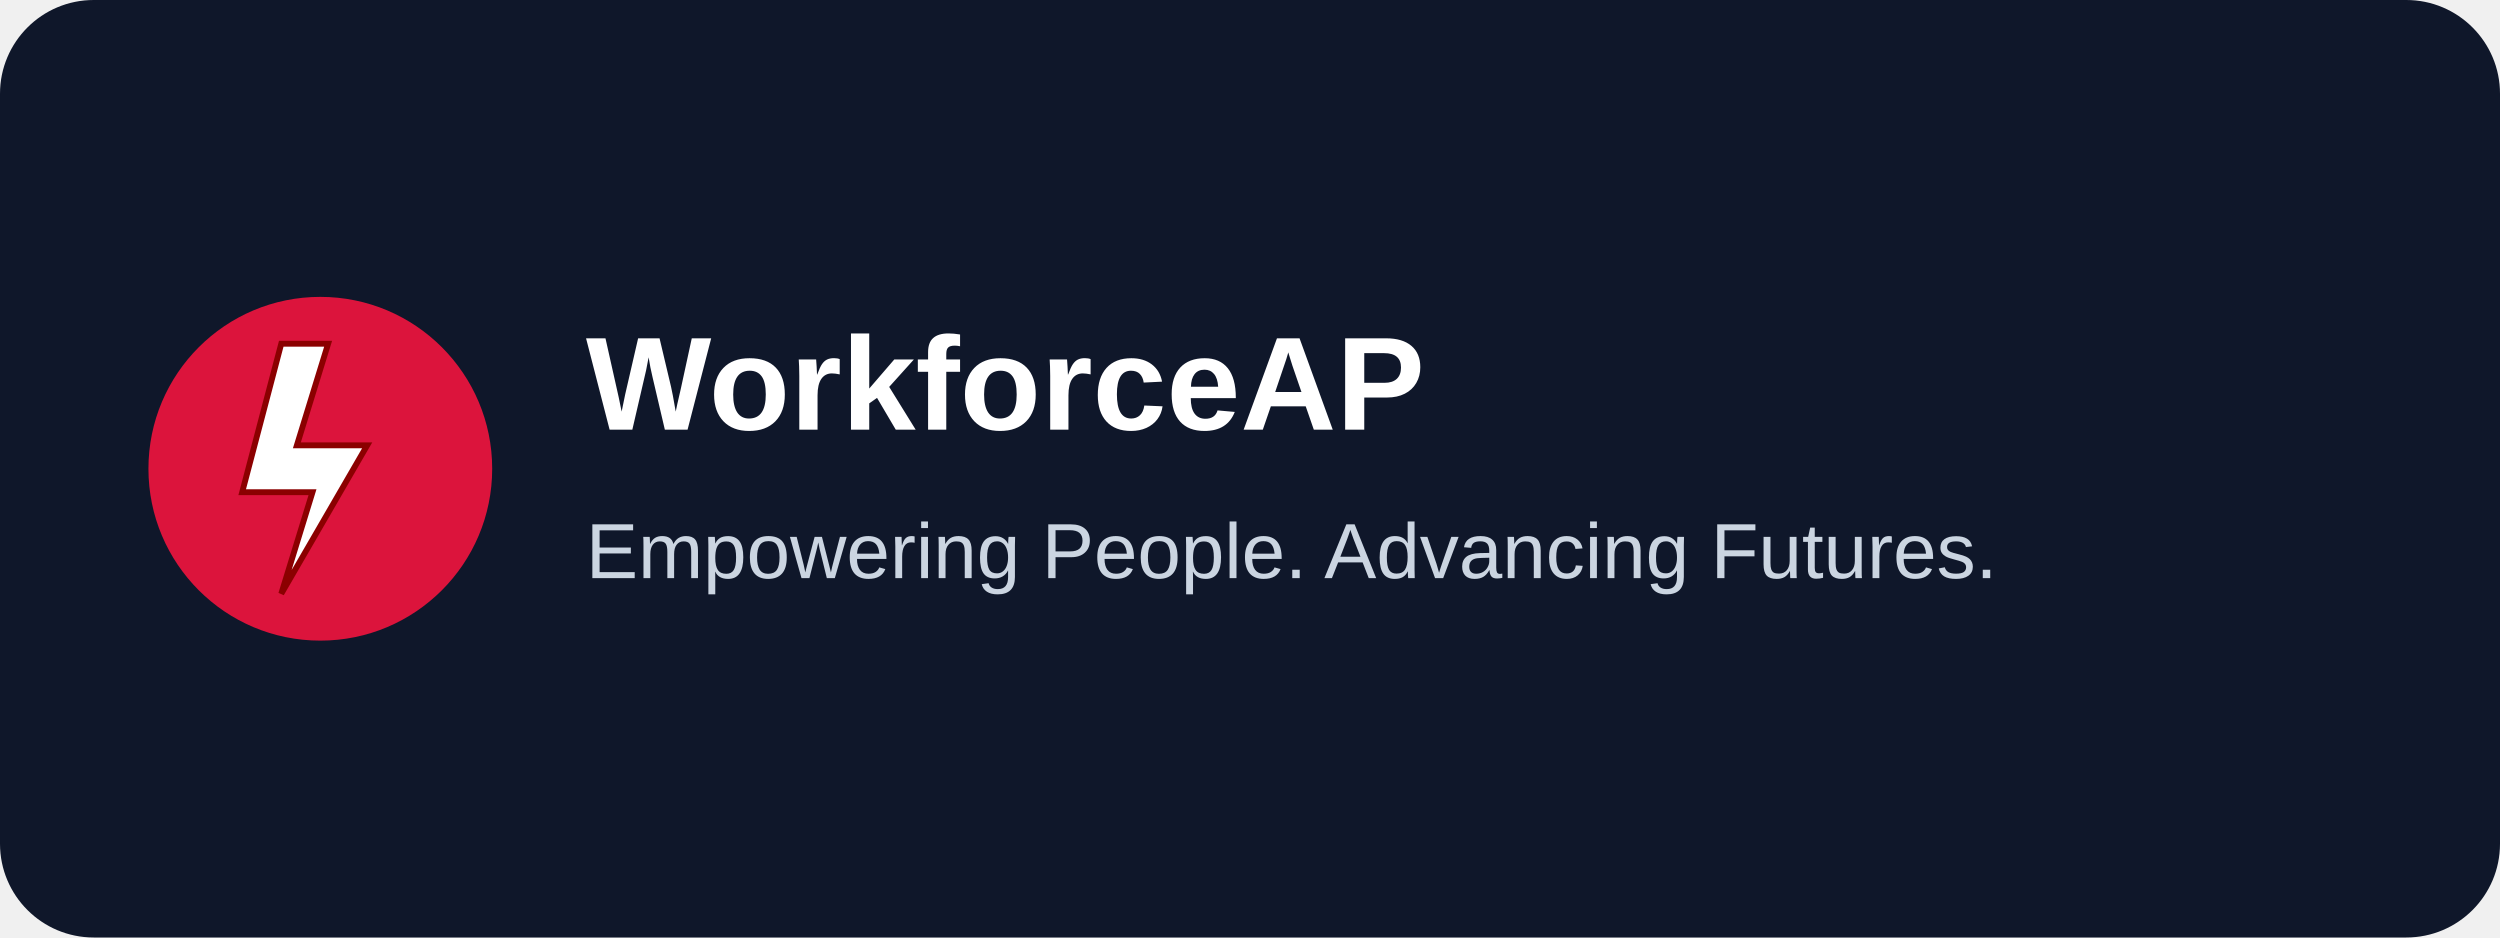
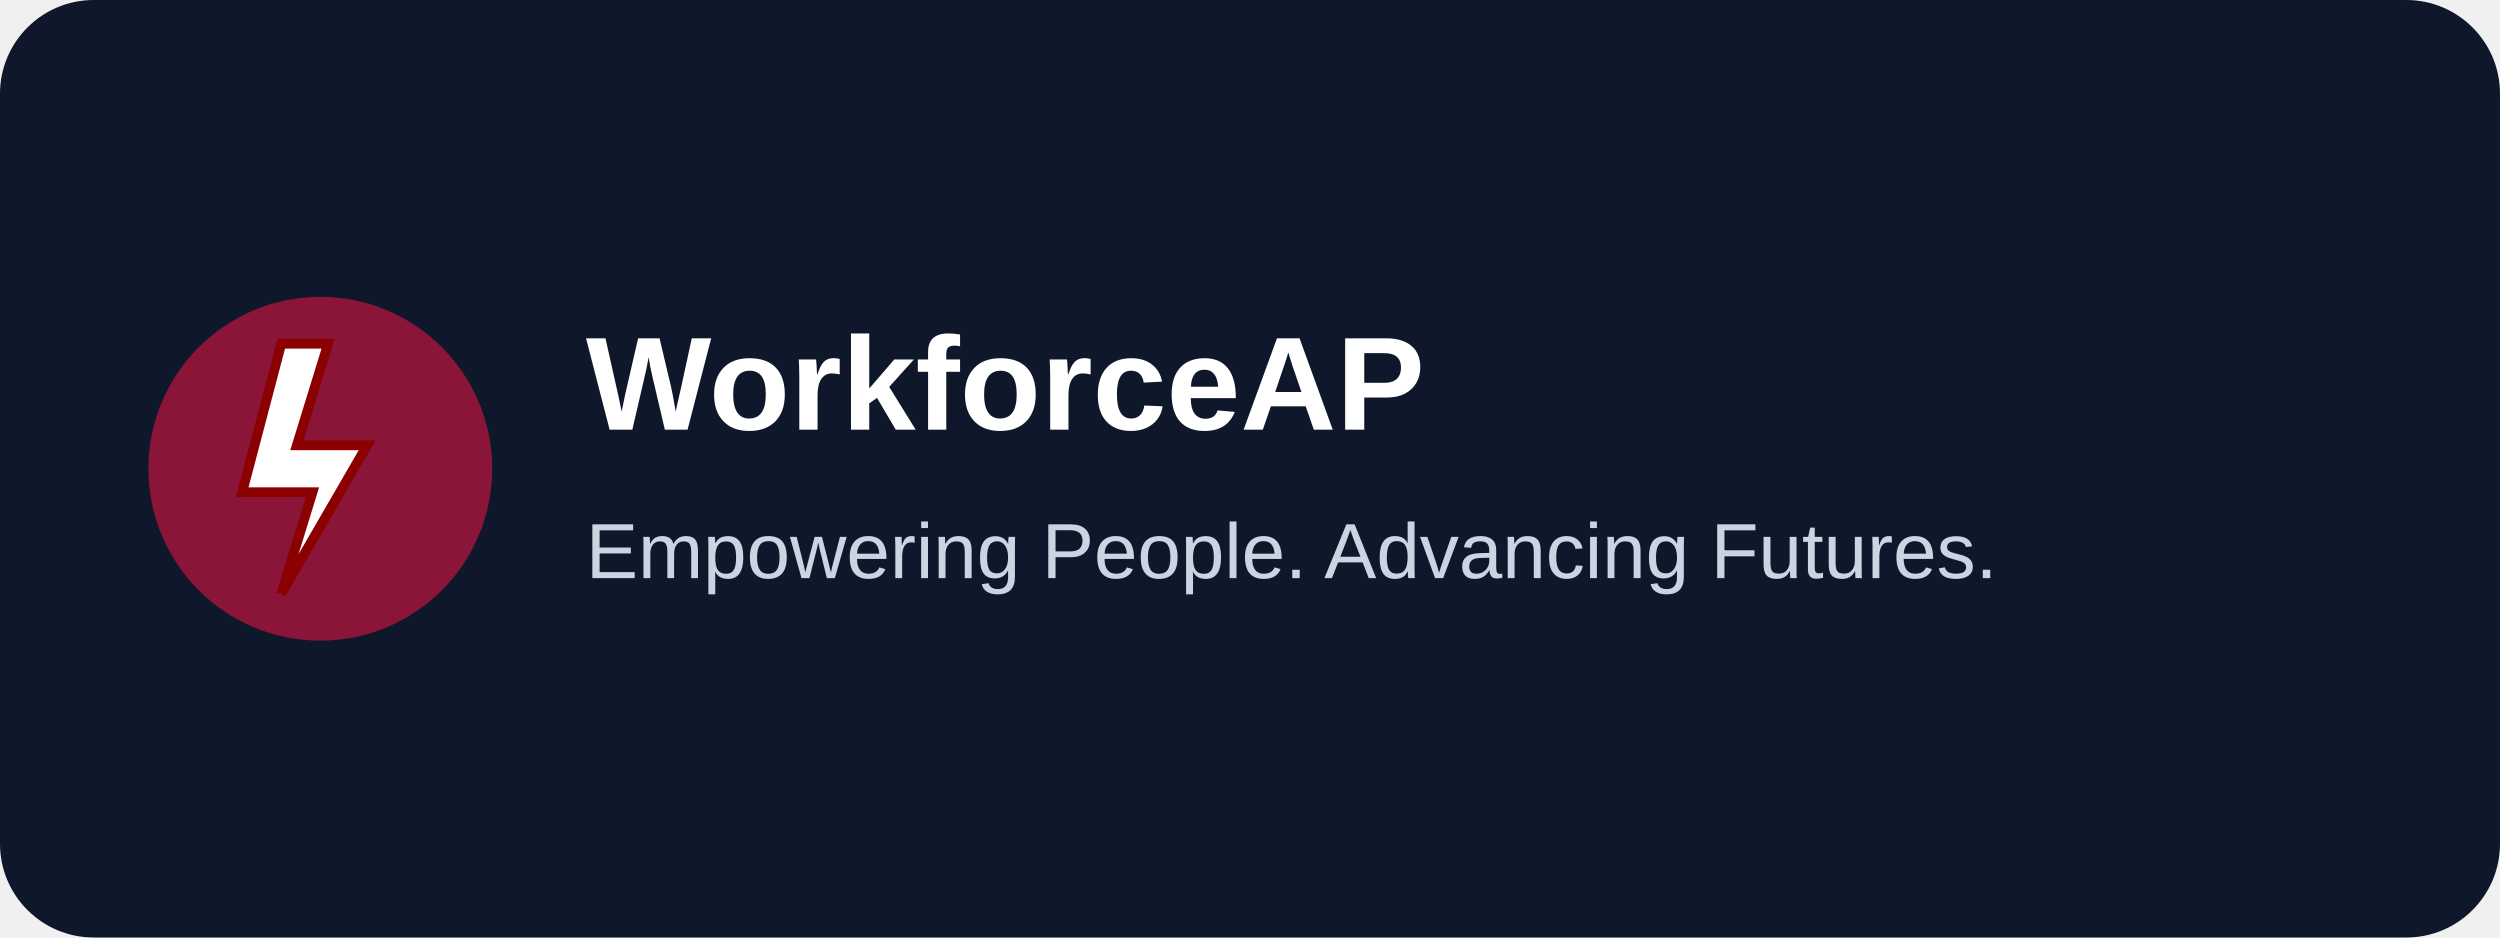
<svg xmlns="http://www.w3.org/2000/svg" width="640" height="240" viewBox="0 0 640 240" role="img" aria-label="Workforce Advancement Project">
  <rect width="640" height="240" rx="24" fill="#0f172a" />
-   <circle cx="82" cy="120" r="44" fill="#DC143C" />
-   <path d="M72 88l12 0-8 26h18l-22 38 8-26H62z" fill="#fff" stroke="#8B0000" stroke-width="1.5" />
-   <text x="150" y="110" fill="#ffffff" font-size="34" font-family="Arial, Helvetica, sans-serif" font-weight="700">WorkforceAP</text>
+   <circle cx="82" cy="120" r="44" fill="#8B1538" />
+   <path d="M72 88l12 0-8 26h18l-22 38 8-26H62z" fill="#fff" stroke="#8B0000" stroke-width="2.5" />
+   <text x="150" y="110" fill="#ffffff" font-size="34" font-family="Arial, Helvetica, sans-serif" font-weight="800">WorkforceAP</text>
  <text x="150" y="148" fill="#cbd5e1" font-size="20" font-family="Arial, Helvetica, sans-serif">Empowering People. Advancing Futures.</text>
</svg>
